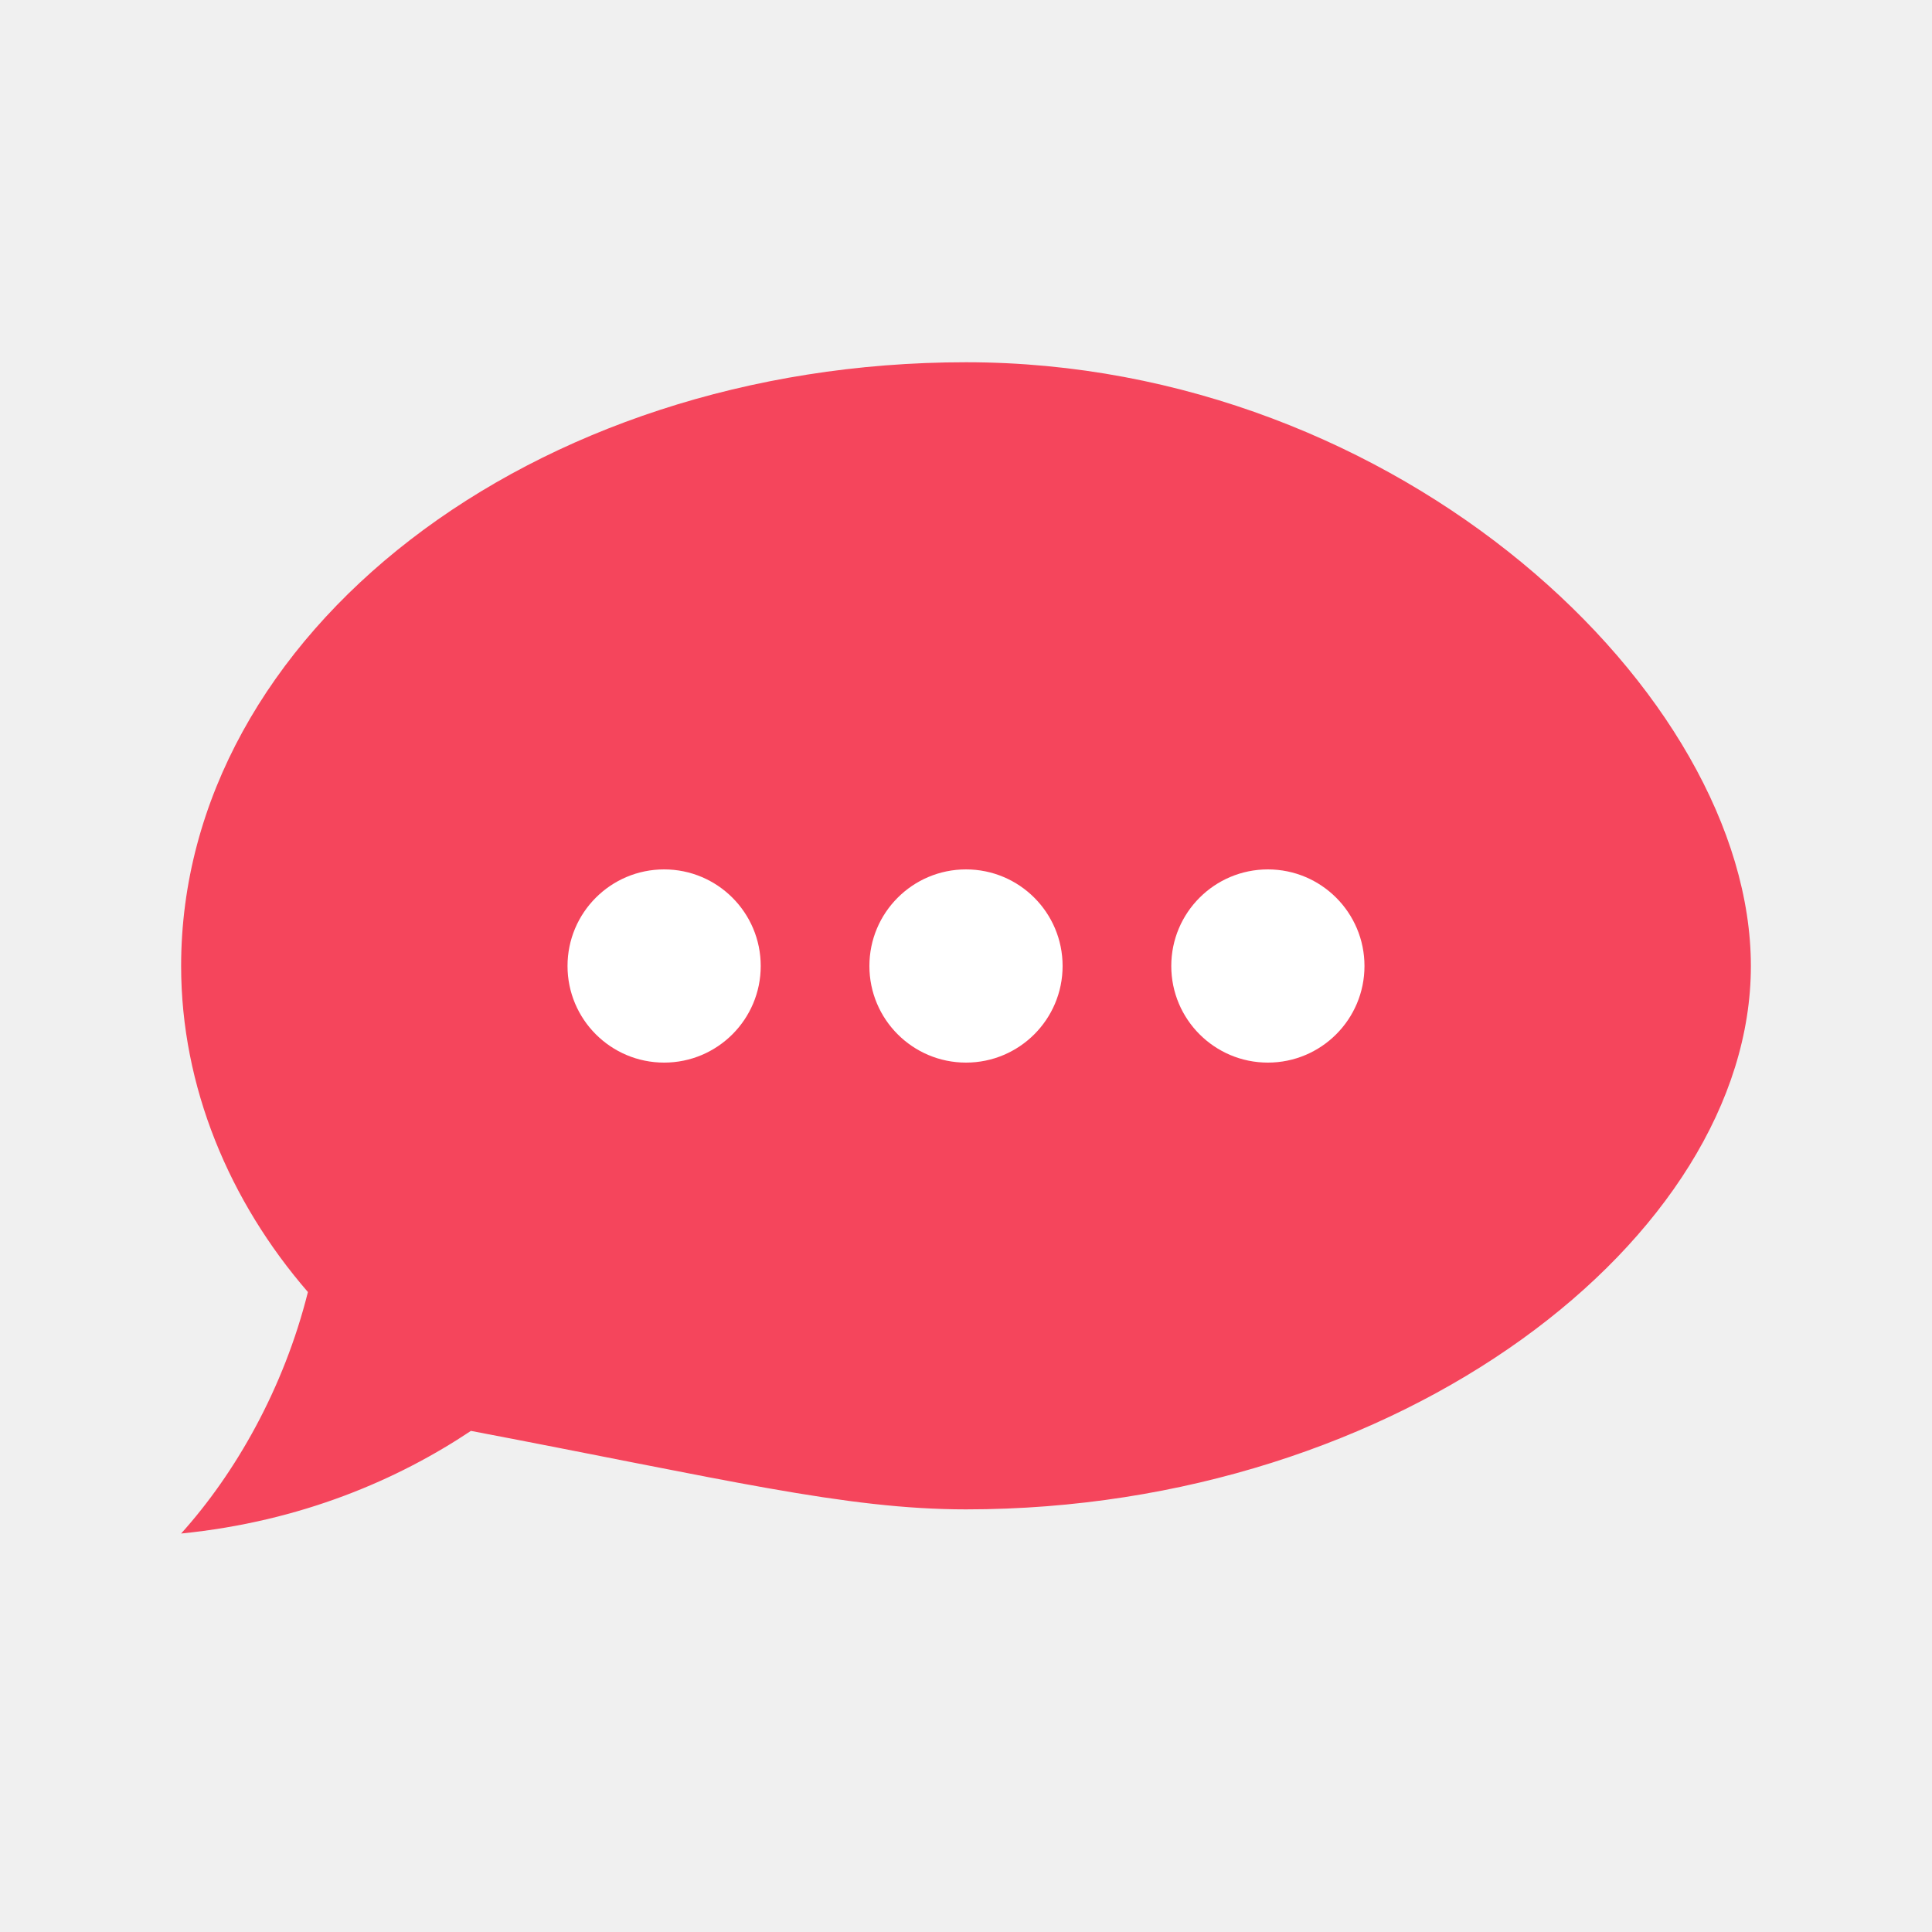
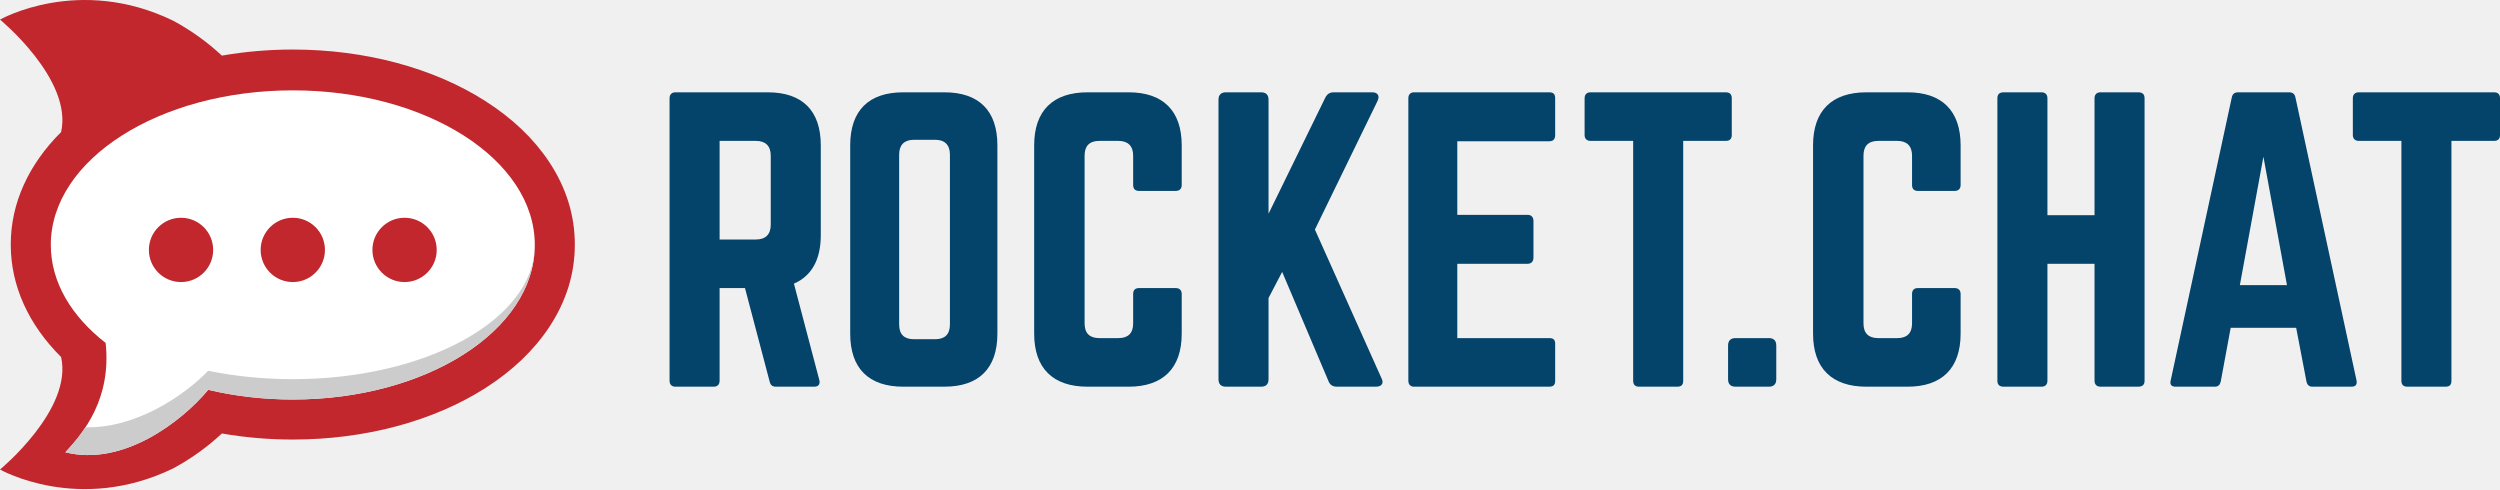
- <svg xmlns="http://www.w3.org/2000/svg" viewBox="0 0 32 32" width="32" height="32">
-   <path fill="#F5455C" d="M16 6C8.8 6 3 10.5 3 16c0 2 .8 3.9 2.1 5.4-.4 1.6-1.2 3-2.1 4 2-.2 3.6-.9 4.8-1.7C12 24.5 14 25 16 25c7.2 0 13-4.5 13-9s-5.8-10-13-10z" />
-   <circle cx="11" cy="16" r="1.6" fill="#fff" />
-   <circle cx="16" cy="16" r="1.6" fill="#fff" />
-   <circle cx="21" cy="16" r="1.6" fill="#fff" />
+ <svg xmlns="http://www.w3.org/2000/svg" version="1.1" id="Layer_1" x="0px" y="0px" width="435.721px" height="85.242px" viewBox="62.402 -18.766 435.721 85.242" enable-background="new 62.402 -18.766 435.721 85.242" xml:space="preserve">
+   <g>
+     <path fill="#04436A" d="M205.456,22.207c0,4.297-1.603,7.119-4.681,8.465l4.425,16.803c0.192,0.771-0.192,1.154-0.898,1.154h-6.67   c-0.641,0-0.961-0.32-1.09-0.898l-4.297-16.289h-4.425v16.162c0,0.642-0.384,1.025-1.026,1.025h-6.67   c-0.641,0-1.026-0.385-1.026-1.025V-1.651c0-0.641,0.385-1.026,1.026-1.026h16.097c6.028,0,9.235,3.207,9.235,9.235V22.207   L205.456,22.207z M194.169,22.976c1.667,0,2.565-0.898,2.565-2.565V8.354c0-1.667-0.898-2.564-2.565-2.564h-6.349v17.187   L194.169,22.976L194.169,22.976z" />
+     <path fill="#04436A" d="M210.583,6.558c0-6.028,3.206-9.235,9.235-9.235h7.183c6.028,0,9.235,3.207,9.235,9.235v32.836   c0,6.027-3.207,9.234-9.235,9.234h-7.183c-6.029,0-9.235-3.207-9.235-9.234V6.558z M225.397,40.355   c1.667,0,2.565-0.834,2.565-2.565V8.162c0-1.667-0.898-2.565-2.565-2.565h-3.719c-1.667,0-2.565,0.898-2.565,2.565v29.629   c0,1.73,0.898,2.564,2.565,2.564H225.397L225.397,40.355z" />
+     <path fill="#04436A" d="M268.362,13.484c0,0.642-0.385,1.026-1.025,1.026h-6.413c-0.706,0-1.026-0.384-1.026-1.026v-5.13   c0-1.667-0.897-2.564-2.564-2.564h-3.335c-1.731,0-2.565,0.897-2.565,2.564V37.6c0,1.731,0.897,2.563,2.565,2.563h3.335   c1.667,0,2.564-0.833,2.564-2.563v-5.132c0-0.642,0.32-1.026,1.026-1.026h6.413c0.643,0,1.025,0.384,1.025,1.026v6.927   c0,6.027-3.271,9.234-9.234,9.234h-7.183c-6.028,0-9.299-3.207-9.299-9.234V6.558c0-6.028,3.271-9.235,9.299-9.235h7.183   c5.964,0,9.234,3.207,9.234,9.235V13.484z" />
+     <path fill="#04436A" d="M295.422,48.629c-0.771,0-1.218-0.32-1.476-0.961l-8.079-19.048l-2.374,4.554v14.172   c0,0.834-0.448,1.283-1.282,1.283h-6.157c-0.834,0-1.283-0.449-1.283-1.283v-48.74c0-0.833,0.449-1.283,1.283-1.283h6.157   c0.833,0,1.282,0.449,1.282,1.283v19.881l9.876-20.202c0.321-0.641,0.771-0.962,1.476-0.962h6.733c0.962,0,1.347,0.642,0.897,1.539   l-10.901,22.382l11.606,25.91c0.449,0.834,0.064,1.475-0.961,1.475H295.422z" />
+     <path fill="#04436A" d="M333.45,4.763c0,0.641-0.257,1.09-1.026,1.09h-16.033v12.826h12.249c0.643,0,1.026,0.385,1.026,1.09v6.349   c0,0.706-0.385,1.091-1.026,1.091h-12.249v12.954h16.033c0.771,0,1.026,0.321,1.026,1.026v6.414c0,0.641-0.257,1.024-1.026,1.024   h-23.6c-0.578,0-0.963-0.385-0.963-1.024V-1.651c0-0.641,0.385-1.026,0.963-1.026h23.6c0.771,0,1.026,0.385,1.026,1.026V4.763z" />
+     <path fill="#04436A" d="M363.204-2.677c0.705,0,1.026,0.385,1.026,1.026v6.414c0,0.641-0.321,1.026-1.026,1.026h-7.439v41.814   c0,0.705-0.32,1.024-1.025,1.024h-6.67c-0.643,0-1.026-0.319-1.026-1.024V5.789h-7.438c-0.643,0-1.026-0.385-1.026-1.026v-6.414   c0-0.641,0.385-1.026,1.026-1.026H363.204z" />
+     <path fill="#04436A" d="M363.585,41.445c0-0.834,0.449-1.282,1.283-1.282h5.836c0.834,0,1.282,0.448,1.282,1.282v5.899   c0,0.835-0.448,1.283-1.282,1.283h-5.836c-0.834,0-1.283-0.448-1.283-1.283V41.445z" />
+     <path fill="#04436A" d="M404.114,13.484c0,0.642-0.386,1.026-1.026,1.026h-6.413c-0.705,0-1.025-0.384-1.025-1.026v-5.13   c0-1.667-0.897-2.564-2.564-2.564h-3.335c-1.732,0-2.565,0.897-2.565,2.564V37.6c0,1.731,0.897,2.563,2.565,2.563h3.335   c1.667,0,2.564-0.833,2.564-2.563v-5.132c0-0.642,0.32-1.026,1.025-1.026h6.413c0.643,0,1.026,0.384,1.026,1.026v6.927   c0,6.027-3.271,9.234-9.235,9.234h-7.183c-6.028,0-9.299-3.207-9.299-9.234V6.558c0-6.028,3.271-9.235,9.299-9.235h7.183   c5.965,0,9.235,3.207,9.235,9.235V13.484z" />
+     <path fill="#04436A" d="M427.455-1.651c0-0.641,0.384-1.026,1.025-1.026h6.605c0.77,0,1.089,0.385,1.089,1.026v49.254   c0,0.641-0.32,1.024-1.089,1.024h-6.605c-0.643,0-1.025-0.385-1.025-1.024V27.209h-8.209v20.395c0,0.642-0.385,1.025-1.026,1.025   h-6.604c-0.771,0-1.091-0.385-1.091-1.025V-1.651c0-0.641,0.32-1.026,1.091-1.026h6.604c0.643,0,1.026,0.385,1.026,1.026v20.394   h8.209V-1.651L427.455-1.651z" />
+     <path fill="#04436A" d="M465.419,48.629c-0.577,0-0.897-0.32-1.026-0.898l-1.795-9.362h-11.416l-1.73,9.362   c-0.129,0.578-0.449,0.898-1.026,0.898h-6.861c-0.705,0-1.026-0.385-0.835-1.09l10.646-49.318c0.129-0.641,0.513-0.898,1.09-0.898   h8.915c0.577,0,0.962,0.257,1.09,0.898l10.646,49.318c0.129,0.705-0.128,1.09-0.897,1.09H465.419z M456.889,8.546l-4.104,22.382   h8.209L456.889,8.546z" />
+     <path fill="#04436A" d="M497.097-2.677c0.705,0,1.026,0.385,1.026,1.026v6.414c0,0.641-0.321,1.026-1.026,1.026h-7.438v41.814   c0,0.705-0.321,1.024-1.026,1.024h-6.67c-0.641,0-1.025-0.319-1.025-1.024V5.789h-7.438c-0.642,0-1.025-0.385-1.025-1.026v-6.414   c0-0.641,0.385-1.026,1.025-1.026H497.097z" />
+   </g>
+   <path fill="#C1272D" d="M162.586,23.788c0-5.031-1.505-9.854-4.474-14.339c-2.666-4.025-6.401-7.588-11.1-10.591  c-9.074-5.796-21-8.989-33.579-8.989c-4.202,0-8.344,0.355-12.361,1.059c-2.492-2.333-5.41-4.432-8.497-6.091  c-16.494-7.994-30.172-0.188-30.172-0.188S75.12-4.904,73.052,4.253c-5.689,5.644-8.773,12.45-8.773,19.535  c0,0.022,0.001,0.045,0.001,0.068c0,0.022-0.001,0.044-0.001,0.068c0,7.085,3.083,13.891,8.773,19.534  c2.068,9.158-10.649,19.605-10.649,19.605s13.678,7.805,30.172-0.188c3.087-1.659,6.004-3.759,8.497-6.091  c4.018,0.703,8.159,1.058,12.361,1.058c12.58,0,24.505-3.191,33.579-8.987c4.699-3.003,8.434-6.565,11.1-10.592  c2.969-4.484,4.474-9.309,4.474-14.338c0-0.023-0.001-0.045-0.001-0.068S162.586,23.81,162.586,23.788z" />
+   <path fill="#FFFFFF" d="M113.433-3.018c23.293,0,42.177,12.062,42.177,26.941c0,14.878-18.884,26.941-42.177,26.941  c-5.187,0-10.154-0.6-14.743-1.693c-4.664,5.61-14.924,13.411-24.891,10.89c3.242-3.482,8.045-9.366,7.017-19.058  c-5.974-4.648-9.56-10.597-9.56-17.08C71.255,9.043,90.139-3.018,113.433-3.018" />
+   <g>
+     <g>
+       <circle fill="#C1272D" cx="113.433" cy="24.79" r="5.603" />
+     </g>
+     <g>
+       <circle fill="#C1272D" cx="132.913" cy="24.79" r="5.603" />
+     </g>
+     <g>
+       <circle fill="#C1272D" cx="93.952" cy="24.79" r="5.602" />
+     </g>
+   </g>
+   <g>
+     <path fill="#CCCCCC" d="M113.433,47.319c-5.187,0-10.154-0.52-14.743-1.468c-4.118,4.294-12.6,10.066-21.39,9.854   c-1.158,1.755-2.417,3.19-3.501,4.355c9.967,2.521,20.227-5.279,24.891-10.89c4.589,1.094,9.557,1.693,14.743,1.693   c23.106,0,41.87-11.871,42.169-26.585C155.303,37.032,136.539,47.319,113.433,47.319z" />
+   </g>
</svg>
